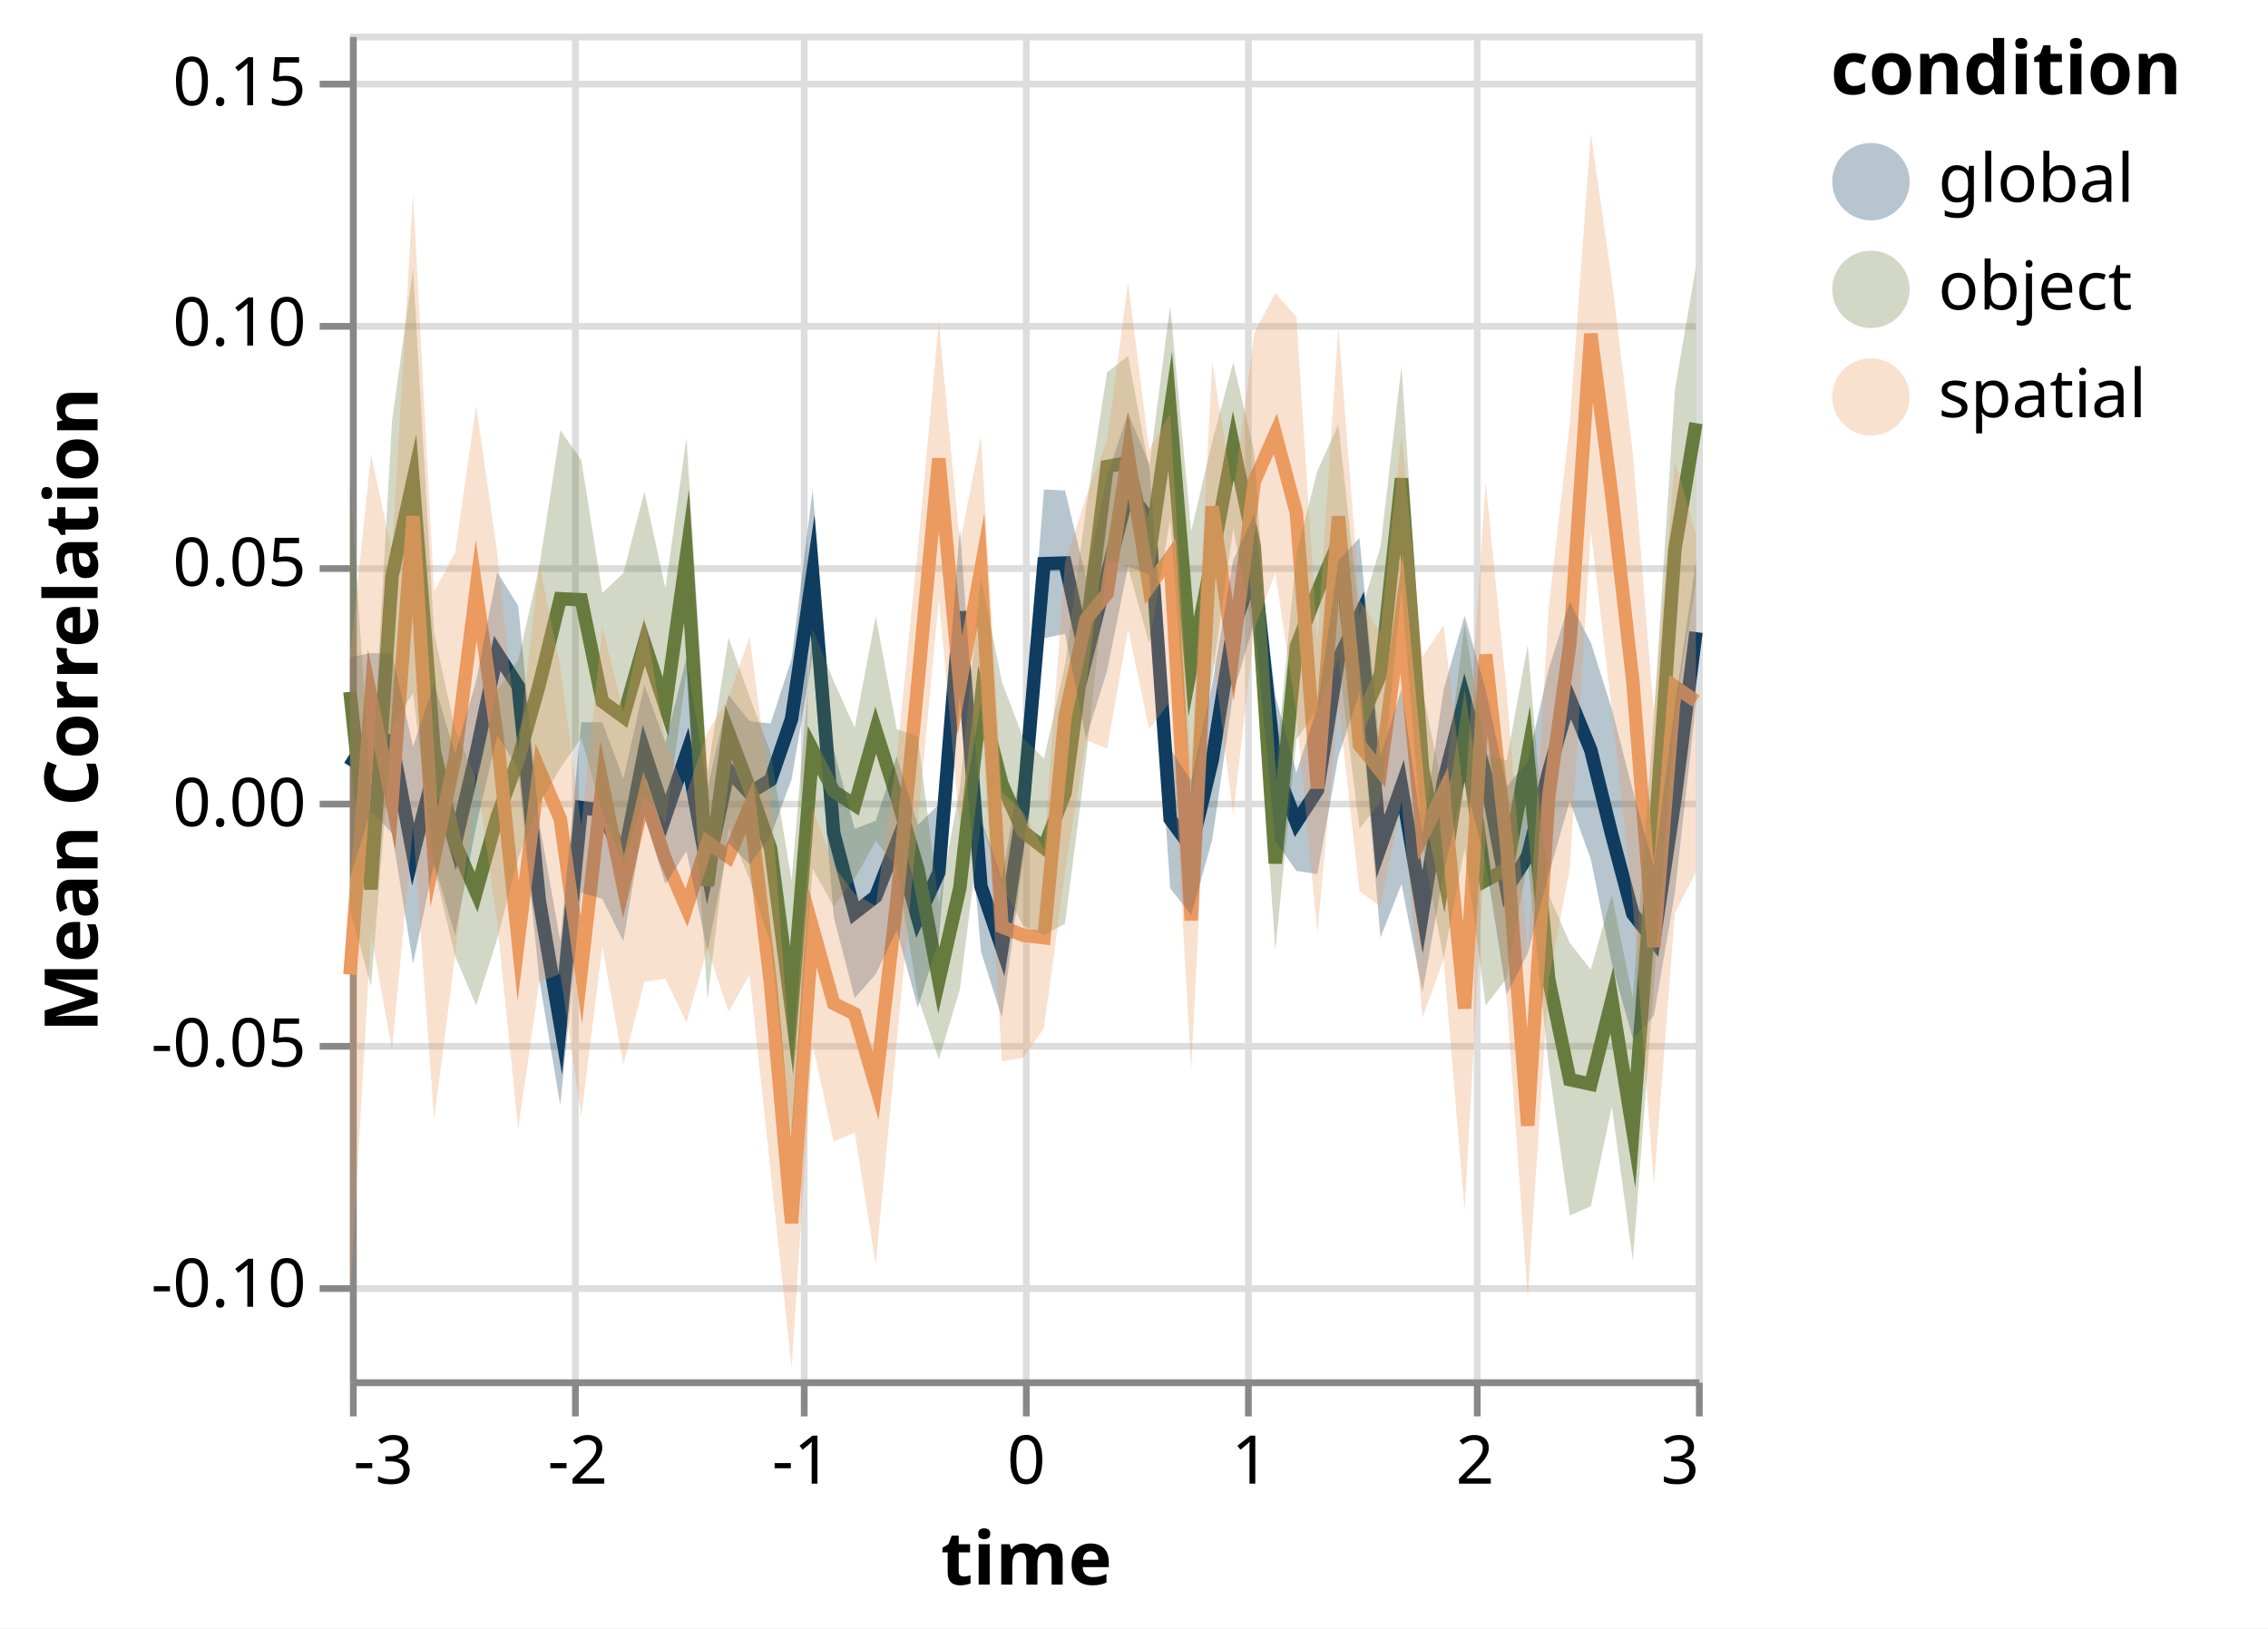
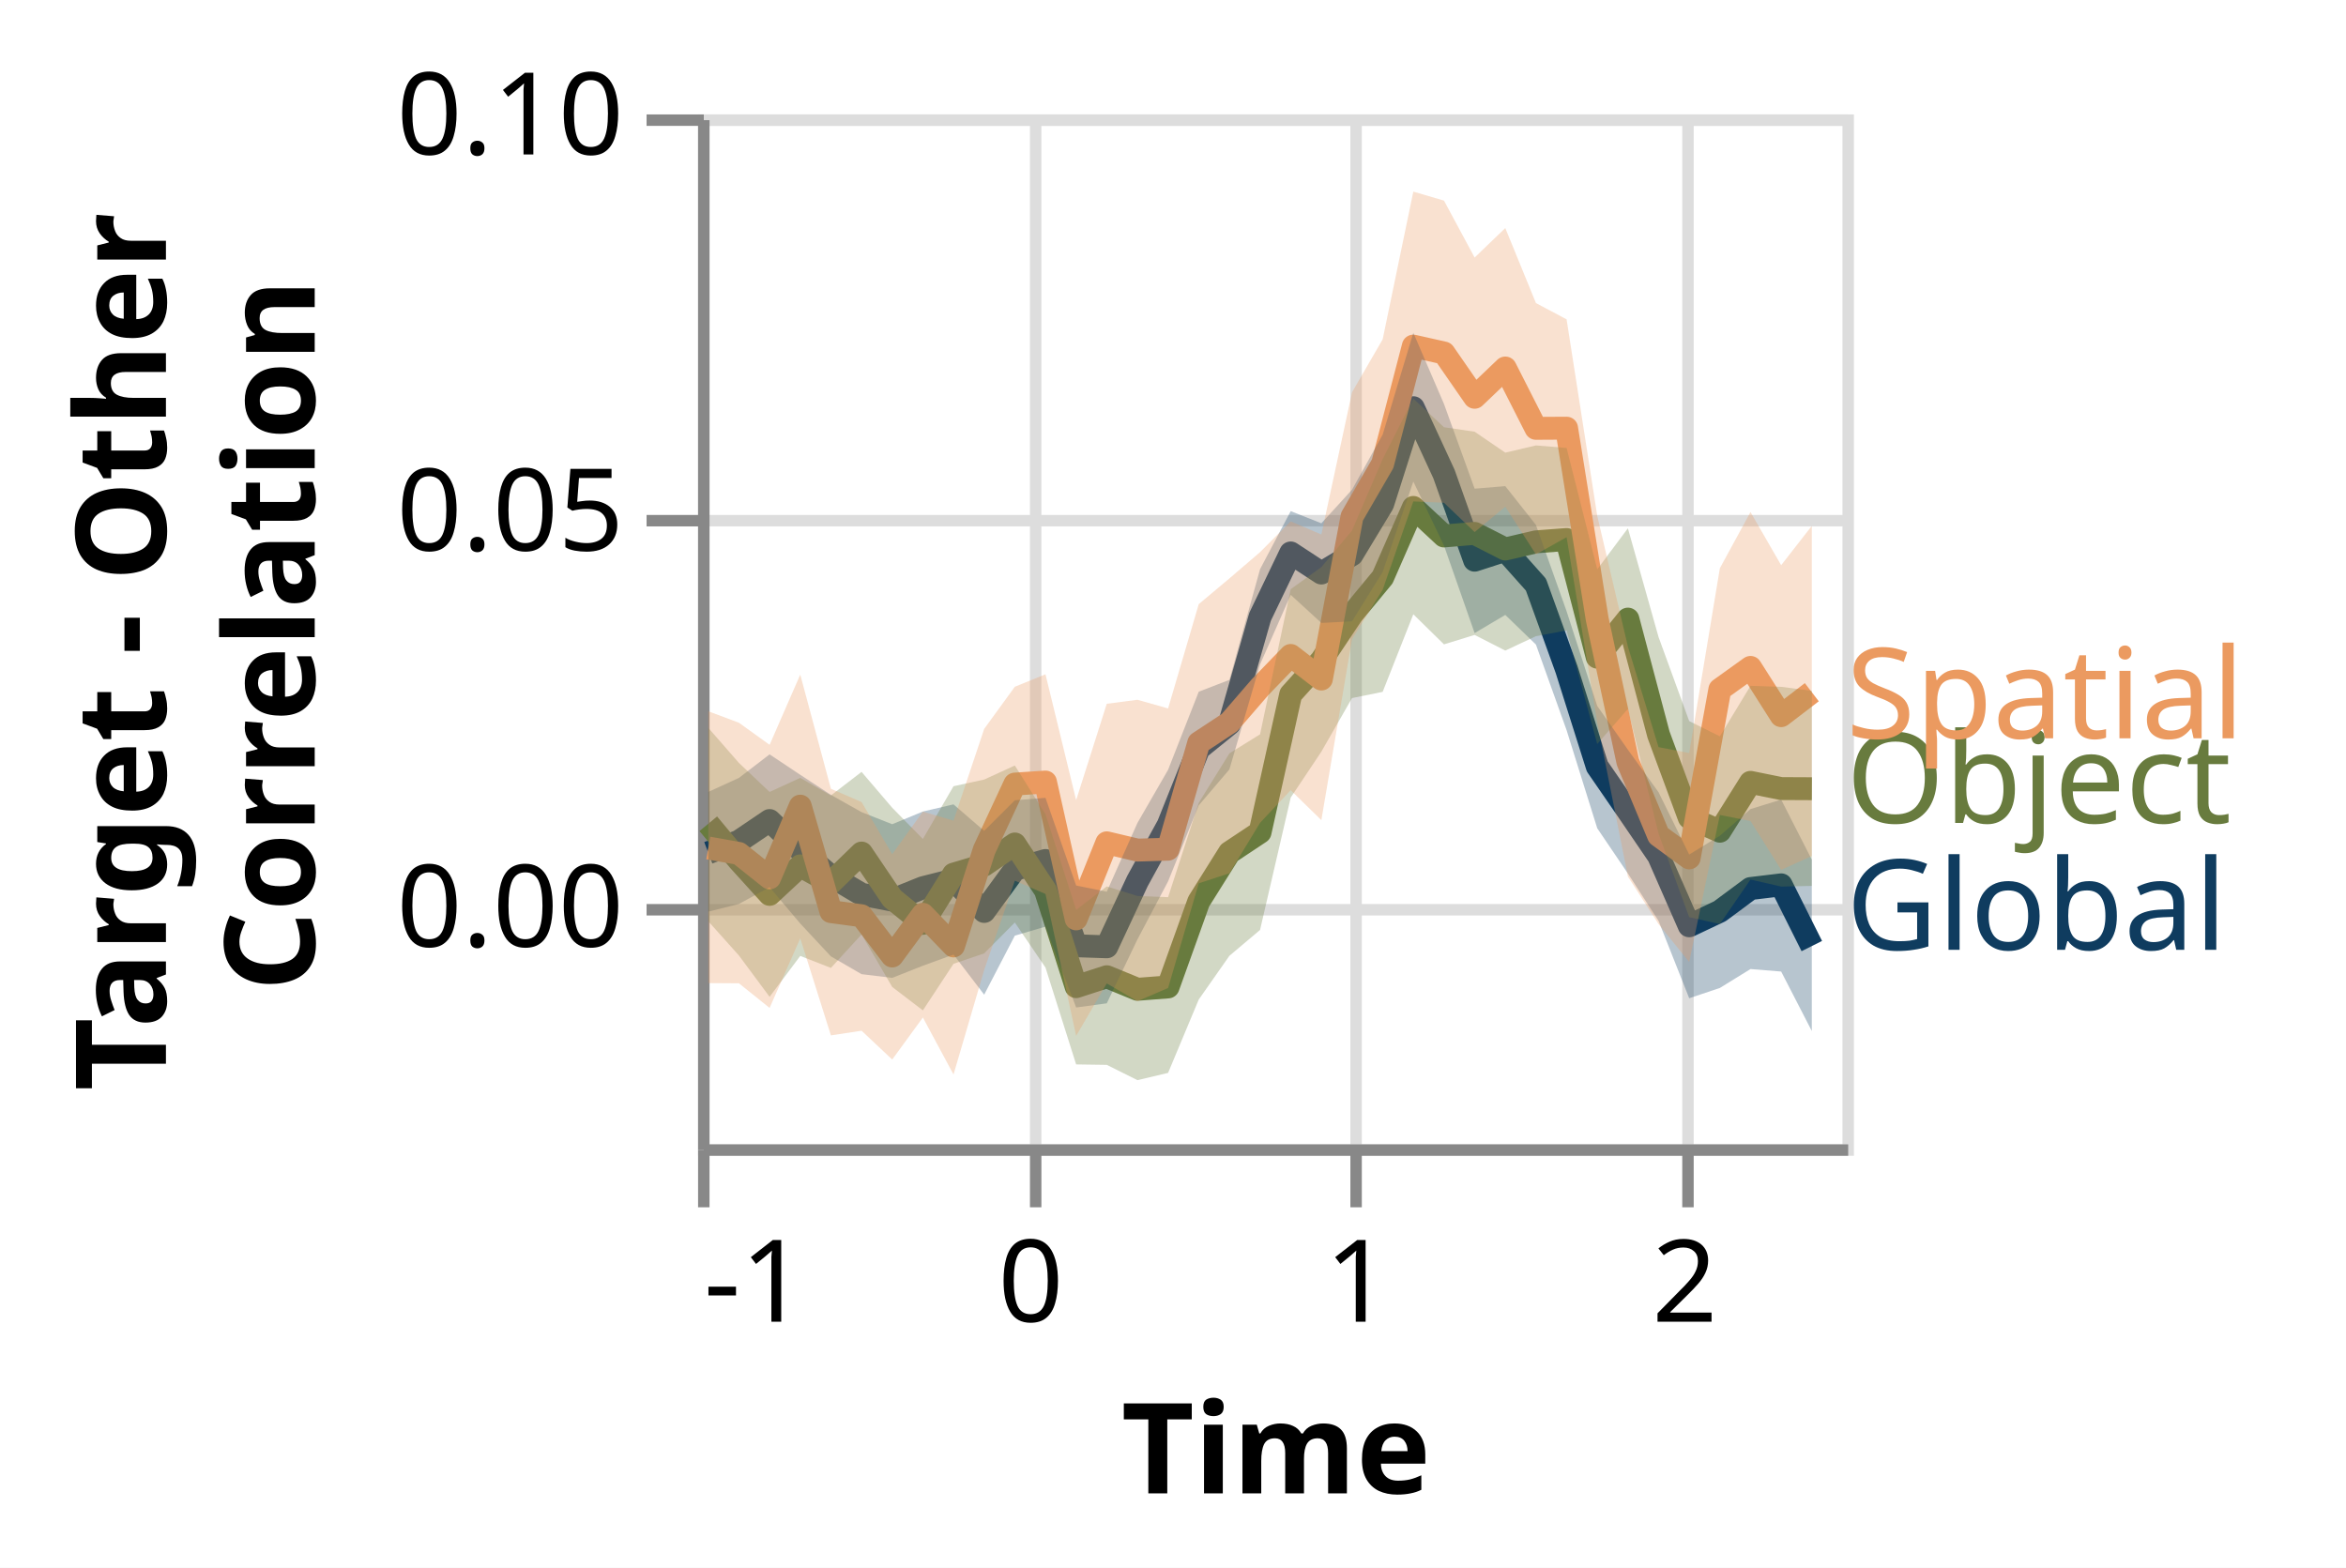
- <svg xmlns="http://www.w3.org/2000/svg" class="marks" width="337" height="242" viewBox="0 0 337 242" version="1.1">
-   <rect width="337" height="242" fill="white" />
-   <g fill="none" stroke-miterlimit="10" transform="translate(52,5)">
+ <svg xmlns="http://www.w3.org/2000/svg" class="marks" width="205" height="137" viewBox="0 0 205 137" version="1.1">
+   <rect width="205" height="137" fill="white" />
+   <g fill="none" stroke-miterlimit="10" transform="translate(61,10)">
    <g class="mark-group role-frame root" role="graphics-object" aria-roledescription="group mark container">
      <g transform="translate(0,0)">
-         <path class="background" aria-hidden="true" d="M0.5,0.5h200v200h-200Z" stroke="#ddd" />
+         <path class="background" aria-hidden="true" d="M0.5,0.5h100v90h-100Z" stroke="#ddd" />
        <g>
          <g class="mark-group role-axis" aria-hidden="true">
-             <g transform="translate(0.5,200.5)">
+             <g transform="translate(0.5,90.5)">
              <path class="background" aria-hidden="true" d="M0,0h0v0h0Z" pointer-events="none" />
              <g>
                <g class="mark-rule role-axis-grid" pointer-events="none">
-                   <line transform="translate(0,-200)" x2="0" y2="200" stroke="#ddd" stroke-width="1" opacity="1" />
-                   <line transform="translate(33,-200)" x2="0" y2="200" stroke="#ddd" stroke-width="1" opacity="1" />
-                   <line transform="translate(67,-200)" x2="0" y2="200" stroke="#ddd" stroke-width="1" opacity="1" />
-                   <line transform="translate(100,-200)" x2="0" y2="200" stroke="#ddd" stroke-width="1" opacity="1" />
-                   <line transform="translate(133,-200)" x2="0" y2="200" stroke="#ddd" stroke-width="1" opacity="1" />
-                   <line transform="translate(167,-200)" x2="0" y2="200" stroke="#ddd" stroke-width="1" opacity="1" />
-                   <line transform="translate(200,-200)" x2="0" y2="200" stroke="#ddd" stroke-width="1" opacity="1" />
+                   <line transform="translate(0,-90)" x2="0" y2="90" stroke="#ddd" stroke-width="1" opacity="1" />
+                   <line transform="translate(29,-90)" x2="0" y2="90" stroke="#ddd" stroke-width="1" opacity="1" />
+                   <line transform="translate(57,-90)" x2="0" y2="90" stroke="#ddd" stroke-width="1" opacity="1" />
+                   <line transform="translate(86,-90)" x2="0" y2="90" stroke="#ddd" stroke-width="1" opacity="1" />
                </g>
              </g>
              <path class="foreground" aria-hidden="true" d="" pointer-events="none" display="none" />
            </g>
          </g>
          <g class="mark-group role-axis" aria-hidden="true">
            <g transform="translate(0.5,0.5)">
              <path class="background" aria-hidden="true" d="M0,0h0v0h0Z" pointer-events="none" />
              <g>
                <g class="mark-rule role-axis-grid" pointer-events="none">
-                   <line transform="translate(0,186)" x2="200" y2="0" stroke="#ddd" stroke-width="1" opacity="1" />
-                   <line transform="translate(0,150)" x2="200" y2="0" stroke="#ddd" stroke-width="1" opacity="1" />
-                   <line transform="translate(0,114)" x2="200" y2="0" stroke="#ddd" stroke-width="1" opacity="1" />
-                   <line transform="translate(0,79)" x2="200" y2="0" stroke="#ddd" stroke-width="1" opacity="1" />
-                   <line transform="translate(0,43)" x2="200" y2="0" stroke="#ddd" stroke-width="1" opacity="1" />
-                   <line transform="translate(0,7)" x2="200" y2="0" stroke="#ddd" stroke-width="1" opacity="1" />
+                   <line transform="translate(0,69)" x2="100" y2="0" stroke="#ddd" stroke-width="1" opacity="1" />
+                   <line transform="translate(0,35)" x2="100" y2="0" stroke="#ddd" stroke-width="1" opacity="1" />
+                   <line transform="translate(0,0)" x2="100" y2="0" stroke="#ddd" stroke-width="1" opacity="1" />
                </g>
              </g>
              <path class="foreground" aria-hidden="true" d="" pointer-events="none" display="none" />
            </g>
          </g>
-           <g class="mark-group role-axis" role="graphics-symbol" aria-roledescription="axis" aria-label="X-axis titled 'time' for a linear scale with values from -3 to 3">
-             <g transform="translate(0.5,200.5)">
+           <g class="mark-group role-axis" role="graphics-symbol" aria-roledescription="axis" aria-label="X-axis titled 'Time' for a linear scale with values from -1.0 to 2.5">
+             <g transform="translate(0.5,90.5)">
              <path class="background" aria-hidden="true" d="M0,0h0v0h0Z" pointer-events="none" />
              <g>
                <g class="mark-rule role-axis-tick" pointer-events="none">
                  <line transform="translate(0,0)" x2="0" y2="5" stroke="#888" stroke-width="1" opacity="1" />
-                   <line transform="translate(33,0)" x2="0" y2="5" stroke="#888" stroke-width="1" opacity="1" />
-                   <line transform="translate(67,0)" x2="0" y2="5" stroke="#888" stroke-width="1" opacity="1" />
-                   <line transform="translate(100,0)" x2="0" y2="5" stroke="#888" stroke-width="1" opacity="1" />
-                   <line transform="translate(133,0)" x2="0" y2="5" stroke="#888" stroke-width="1" opacity="1" />
-                   <line transform="translate(167,0)" x2="0" y2="5" stroke="#888" stroke-width="1" opacity="1" />
-                   <line transform="translate(200,0)" x2="0" y2="5" stroke="#888" stroke-width="1" opacity="1" />
+                   <line transform="translate(29,0)" x2="0" y2="5" stroke="#888" stroke-width="1" opacity="1" />
+                   <line transform="translate(57,0)" x2="0" y2="5" stroke="#888" stroke-width="1" opacity="1" />
+                   <line transform="translate(86,0)" x2="0" y2="5" stroke="#888" stroke-width="1" opacity="1" />
                </g>
                <g class="mark-text role-axis-label" pointer-events="none">
-                   <text text-anchor="start" transform="translate(0,15)" font-family="sans-serif" font-size="10px" fill="#000" opacity="1">-3</text>
-                   <text text-anchor="middle" transform="translate(33.33333,15)" font-family="sans-serif" font-size="10px" fill="#000" opacity="1">-2</text>
-                   <text text-anchor="middle" transform="translate(66.66667,15)" font-family="sans-serif" font-size="10px" fill="#000" opacity="1">-1</text>
-                   <text text-anchor="middle" transform="translate(100,15)" font-family="sans-serif" font-size="10px" fill="#000" opacity="1">0</text>
-                   <text text-anchor="middle" transform="translate(133.3333,15)" font-family="sans-serif" font-size="10px" fill="#000" opacity="1">1</text>
-                   <text text-anchor="middle" transform="translate(166.6667,15)" font-family="sans-serif" font-size="10px" fill="#000" opacity="1">2</text>
-                   <text text-anchor="end" transform="translate(200,15)" font-family="sans-serif" font-size="10px" fill="#000" opacity="1">3</text>
+                   <text text-anchor="start" transform="translate(0,15)" font-family="sans-serif" font-size="10px" fill="#000" opacity="1">-1</text>
+                   <text text-anchor="middle" transform="translate(28.57143,15)" font-family="sans-serif" font-size="10px" fill="#000" opacity="1">0</text>
+                   <text text-anchor="middle" transform="translate(57.14286,15)" font-family="sans-serif" font-size="10px" fill="#000" opacity="1">1</text>
+                   <text text-anchor="middle" transform="translate(85.71429,15)" font-family="sans-serif" font-size="10px" fill="#000" opacity="1">2</text>
                </g>
                <g class="mark-rule role-axis-domain" pointer-events="none">
-                   <line transform="translate(0,0)" x2="200" y2="0" stroke="#888" stroke-width="1" opacity="1" />
+                   <line transform="translate(0,0)" x2="100" y2="0" stroke="#888" stroke-width="1" opacity="1" />
                </g>
                <g class="mark-text role-axis-title" pointer-events="none">
-                   <text text-anchor="middle" transform="translate(100,30)" font-family="sans-serif" font-size="11px" font-weight="bold" fill="#000" opacity="1">time</text>
+                   <text text-anchor="middle" transform="translate(50,30)" font-family="sans-serif" font-size="11px" font-weight="bold" fill="#000" opacity="1">Time</text>
                </g>
              </g>
              <path class="foreground" aria-hidden="true" d="" pointer-events="none" display="none" />
            </g>
          </g>
-           <g class="mark-group role-axis" role="graphics-symbol" aria-roledescription="axis" aria-label="Y-axis titled 'Mean Correlation' for a linear scale with values from -0.12 to 0.16">
+           <g class="mark-group role-axis" role="graphics-symbol" aria-roledescription="axis" aria-label="Y-axis titled 'Target - Other Correlation' for a linear scale with values from -0.03 to 0.10">
            <g transform="translate(0.5,0.5)">
              <path class="background" aria-hidden="true" d="M0,0h0v0h0Z" pointer-events="none" />
              <g>
                <g class="mark-rule role-axis-tick" pointer-events="none">
-                   <line transform="translate(0,186)" x2="-5" y2="0" stroke="#888" stroke-width="1" opacity="1" />
-                   <line transform="translate(0,150)" x2="-5" y2="0" stroke="#888" stroke-width="1" opacity="1" />
-                   <line transform="translate(0,114)" x2="-5" y2="0" stroke="#888" stroke-width="1" opacity="1" />
-                   <line transform="translate(0,79)" x2="-5" y2="0" stroke="#888" stroke-width="1" opacity="1" />
-                   <line transform="translate(0,43)" x2="-5" y2="0" stroke="#888" stroke-width="1" opacity="1" />
-                   <line transform="translate(0,7)" x2="-5" y2="0" stroke="#888" stroke-width="1" opacity="1" />
+                   <line transform="translate(0,69)" x2="-5" y2="0" stroke="#888" stroke-width="1" opacity="1" />
+                   <line transform="translate(0,35)" x2="-5" y2="0" stroke="#888" stroke-width="1" opacity="1" />
+                   <line transform="translate(0,0)" x2="-5" y2="0" stroke="#888" stroke-width="1" opacity="1" />
                </g>
                <g class="mark-text role-axis-label" pointer-events="none">
-                   <text text-anchor="end" transform="translate(-7,188.7143)" font-family="sans-serif" font-size="10px" fill="#000" opacity="1">-0.10</text>
-                   <text text-anchor="end" transform="translate(-7,153)" font-family="sans-serif" font-size="10px" fill="#000" opacity="1">-0.05</text>
-                   <text text-anchor="end" transform="translate(-7,117.2857)" font-family="sans-serif" font-size="10px" fill="#000" opacity="1">0.00</text>
-                   <text text-anchor="end" transform="translate(-7,81.57143)" font-family="sans-serif" font-size="10px" fill="#000" opacity="1">0.05</text>
-                   <text text-anchor="end" transform="translate(-7,45.85714)" font-family="sans-serif" font-size="10px" fill="#000" opacity="1">0.10</text>
-                   <text text-anchor="end" transform="translate(-7,10.14286)" font-family="sans-serif" font-size="10px" fill="#000" opacity="1">0.15</text>
+                   <text text-anchor="end" transform="translate(-7,72.23077)" font-family="sans-serif" font-size="10px" fill="#000" opacity="1">0.00</text>
+                   <text text-anchor="end" transform="translate(-7,37.61538)" font-family="sans-serif" font-size="10px" fill="#000" opacity="1">0.05</text>
+                   <text text-anchor="end" transform="translate(-7,3)" font-family="sans-serif" font-size="10px" fill="#000" opacity="1">0.10</text>
                </g>
                <g class="mark-rule role-axis-domain" pointer-events="none">
-                   <line transform="translate(0,200)" x2="0" y2="-200" stroke="#888" stroke-width="1" opacity="1" />
+                   <line transform="translate(0,90)" x2="0" y2="-90" stroke="#888" stroke-width="1" opacity="1" />
                </g>
                <g class="mark-text role-axis-title" pointer-events="none">
-                   <text text-anchor="middle" transform="translate(-36,100) rotate(-90) translate(0,-2)" font-family="sans-serif" font-size="11px" font-weight="bold" fill="#000" opacity="1">Mean Correlation</text>
+                   <text text-anchor="middle" transform="translate(-45,45) rotate(-90) translate(0,-2)" font-family="sans-serif" font-size="11px" font-weight="bold" fill="#000" opacity="1">
+                     <tspan>Target - Other</tspan>
+                     <tspan x="0" dy="13">Correlation</tspan>
+                   </text>
                </g>
              </g>
              <path class="foreground" aria-hidden="true" d="" pointer-events="none" display="none" />
            </g>
          </g>
-           <g class="mark-group role-scope layer_0_pathgroup" role="graphics-object" aria-roledescription="group mark container">
+           <g class="mark-group role-scope layer_0_layer_0_pathgroup" role="graphics-object" aria-roledescription="group mark container">
            <g transform="translate(0,0)">
-               <path class="background" aria-hidden="true" d="M0,0h200v200h-200Z" />
+               <path class="background" aria-hidden="true" d="M0,0h100v90h-100Z" />
              <g>
-                 <g class="mark-line role-mark layer_0_marks" role="graphics-object" aria-roledescription="line mark container">
-                   <path aria-label="time: -3; condition: global; Mean Correlation: 0.0075435051342" role="graphics-symbol" aria-roledescription="line mark" d="M0,108.897L3.125,103.813L6.25,105.425L9.375,121.985L12.5,109.631L15.625,120.379L18.75,107.03L21.875,92.094L25,96.996L28.125,128.765L31.25,147.167L34.375,115.022L37.5,115.446L40.625,122.865L43.75,106.716L46.875,116.255L50,107.1L53.125,124.27L56.25,109.445L59.375,112.844L62.5,110.916L65.625,101.823L68.75,80.397L71.875,118.788L75,130.661L78.125,128.241L81.25,120.213L84.375,131.492L87.5,124.684L90.625,85.876L93.75,126.683L96.875,135.876L100,115.094L103.125,78.772L106.25,78.676L109.375,92.872L112.5,80.402L115.625,68.025L118.75,72.223L121.875,116.719L125,120.966L128.125,107.94L131.25,88.324L134.375,79.55L137.5,109.164L140.625,117.223L143.75,112.447L146.875,92.938L150,86.556L153.125,120.82L156.25,111.922L159.375,130.548L162.5,111.133L165.625,98.956L168.75,110.278L171.875,127.161L175,122.206L178.125,109.649L181.25,98.848L184.375,106.462L187.5,119.091L190.625,130.826L193.75,134.777L196.875,113.78L200,88.942" stroke="#0F3C5F" stroke-width="2" />
+                 <g class="mark-line role-mark layer_0_layer_0_marks" role="graphics-object" aria-roledescription="line mark container">
+                   <path aria-label="Time: -0.96875; condition: Global; Target - Other, Correlation: 0.00680218001723" role="graphics-symbol" aria-roledescription="line mark" d="M0.893,64.522L3.571,63.514L6.25,61.703L8.929,64.28L11.607,66.561L14.286,68.145L16.964,68.656L19.643,67.576L22.321,66.899L25,69.648L27.679,65.975L30.357,65.195L33.036,72.646L35.714,72.737L38.393,66.995L41.071,62.118L43.75,55.427L46.429,53.259L49.107,43.902L51.786,38.32L54.464,40.075L57.143,38.472L59.821,34.044L62.5,25.627L65.179,31.426L67.857,38.953L70.536,38.087L73.214,41.089L75.893,48.504L78.571,56.977L81.25,60.867L83.929,64.795L86.607,70.902L89.286,69.632L91.964,67.646L94.643,67.323L97.321,72.674" stroke="#0F3C5F" stroke-width="2" stroke-linejoin="round" />
                </g>
              </g>
              <path class="foreground" aria-hidden="true" d="" display="none" />
            </g>
            <g transform="translate(0,0)">
-               <path class="background" aria-hidden="true" d="M0,0h200v200h-200Z" />
+               <path class="background" aria-hidden="true" d="M0,0h100v90h-100Z" />
              <g>
-                 <g class="mark-line role-mark layer_0_marks" role="graphics-object" aria-roledescription="line mark container">
-                   <path aria-label="time: -3; condition: object; Mean Correlation: 0.0230688129159" role="graphics-symbol" aria-roledescription="line mark" d="M0,97.808L3.125,127.154L6.25,80.616L9.375,66.379L12.5,106.479L15.625,120.344L18.75,127.582L21.875,116.354L25,107.893L28.125,96.755L31.25,83.987L34.375,84.135L37.5,99.259L40.625,101.531L43.75,90.538L46.875,100.063L50,77.635L53.125,126.633L56.25,103.848L59.375,112.105L62.5,121.098L65.625,145.184L68.75,106.475L71.875,112.598L75,114.631L78.125,103.524L81.25,113.432L84.375,124.096L87.5,140.726L90.625,126.937L93.75,99.331L96.875,111.514L100,118.587L103.125,121.001L106.25,112.832L109.375,89.304L112.5,64.324L115.625,63.737L118.75,77.627L121.875,56.096L125,94.075L128.125,77.844L131.25,61.237L134.375,76.196L137.5,123.306L140.625,91.062L143.75,82.973L146.875,75.575L150,102.546L153.125,95.246L156.25,66.111L159.375,109.235L162.5,124.914L165.625,104.301L168.75,125.852L171.875,124.171L175,107.198L178.125,140.58L181.25,155.458L184.375,156.132L187.5,143.631L190.625,163.006L193.75,121.533L196.875,76.61L200,57.883" stroke="#687B3E" stroke-width="2" />
+                 <g class="mark-line role-mark layer_0_layer_0_marks" role="graphics-object" aria-roledescription="line mark container">
+                   <path aria-label="Time: -0.96875; condition: Object; Target - Other, Correlation: 0.0104647991174" role="graphics-symbol" aria-roledescription="line mark" d="M0.893,61.986L3.571,65.204L6.25,68.157L8.929,65.666L11.607,67.144L14.286,64.545L16.964,68.506L19.643,70.688L22.321,66.392L25,65.594L27.679,63.753L30.357,67.809L33.036,76.22L35.714,75.353L38.393,76.451L41.071,76.245L43.75,68.781L46.429,64.506L49.107,62.728L51.786,50.676L54.464,47.709L57.143,43.695L59.821,40.459L62.5,34.342L65.179,36.837L67.857,36.612L70.536,37.977L73.214,37.35L75.893,37.146L78.571,47.428L81.25,44.101L83.929,54.205L86.607,61.448L89.286,62.637L91.964,58.367L94.643,58.91L97.321,58.923" stroke="#687B3E" stroke-width="2" stroke-linejoin="round" />
                </g>
              </g>
              <path class="foreground" aria-hidden="true" d="" display="none" />
            </g>
            <g transform="translate(0,0)">
-               <path class="background" aria-hidden="true" d="M0,0h200v200h-200Z" />
+               <path class="background" aria-hidden="true" d="M0,0h100v90h-100Z" />
              <g>
-                 <g class="mark-line role-mark layer_0_marks" role="graphics-object" aria-roledescription="line mark container">
-                   <path aria-label="time: -3; condition: spatial; Mean Correlation: -0.0357748343363" role="graphics-symbol" aria-roledescription="line mark" d="M0,139.839L3.125,98.701L6.25,114.089L9.375,71.719L12.5,122.433L15.625,107.56L18.75,82.708L21.875,104.541L25,134.857L28.125,109.352L31.25,116.718L34.375,139.169L37.5,111.51L40.625,126.804L43.75,113.339L46.875,122.713L50,129.916L53.125,120.162L56.25,122.348L59.375,114.931L62.5,141.269L65.625,176.786L68.75,132.93L71.875,144.143L75,145.687L78.125,156.4L81.25,129.034L84.375,96.643L87.5,63.151L90.625,96.847L93.75,79.662L96.875,132.752L100,133.992L103.125,134.363L106.25,101.53L109.375,87.044L112.5,83.2L115.625,62.568L118.75,82.22L121.875,77.845L125,131.789L128.125,70.279L131.25,91.767L134.375,66.554L137.5,59.464L140.625,71.209L143.75,112.176L146.875,71.758L150,105.71L153.125,109.589L156.25,86.239L159.375,119.234L162.5,112.7L165.625,144.871L168.75,92.284L171.875,120.645L175,162.292L178.125,113.306L181.25,90.784L184.375,44.617L187.5,68.686L190.625,96.29L193.75,135.732L196.875,97.063L200,99.199" stroke="#EB9A60" stroke-width="2" />
+                 <g class="mark-line role-mark layer_0_layer_0_marks" role="graphics-object" aria-roledescription="line mark container">
+                   <path aria-label="Time: -0.96875; condition: Spatial; Target - Other, Correlation: 0.00740856519332" role="graphics-symbol" aria-roledescription="line mark" d="M0.893,64.102L3.571,64.579L6.25,66.712L8.929,60.445L11.607,69.663L14.286,70.025L16.964,73.541L19.643,69.897L22.321,72.662L25,64.277L27.679,58.518L30.357,58.34L33.036,70.298L35.714,63.65L38.393,64.287L41.071,64.208L43.75,54.915L46.429,53.15L49.107,50.051L51.786,47.278L54.464,49.338L57.143,35.14L59.821,30.518L62.5,20.244L65.179,20.847L67.857,24.716L70.536,22.158L73.214,27.431L75.893,27.416L78.571,44.117L81.25,56.587L83.929,63.013L86.607,64.97L89.286,50.245L91.964,48.323L94.643,52.54L97.321,50.49" stroke="#EB9A60" stroke-width="2" stroke-linejoin="round" />
                </g>
              </g>
              <path class="foreground" aria-hidden="true" d="" display="none" />
            </g>
          </g>
-           <g class="mark-group role-scope layer_1_layer_0_pathgroup" role="graphics-object" aria-roledescription="group mark container">
+           <g class="mark-group role-scope layer_0_layer_1_layer_0_pathgroup" role="graphics-object" aria-roledescription="group mark container">
            <g transform="translate(0,0)">
-               <path class="background" aria-hidden="true" d="M0,0h200v200h-200Z" />
+               <path class="background" aria-hidden="true" d="M0,0h100v90h-100Z" />
              <g>
-                 <g class="mark-area role-mark layer_1_layer_0_marks" role="graphics-object" aria-roledescription="area mark container">
-                   <path aria-label=": -0.0156854305103; upper_lower: 0.0302229235294; time: -3; condition: global; upper: 0.0302229235294; lower: -0.0156854305103" role="graphics-symbol" aria-roledescription="errorband" d="M0,125.49L3.125,115.436L6.25,118.864L9.375,138.234L12.5,123.31L15.625,134.056L18.75,117.767L21.875,104.271L25,109.278L28.125,140.544L31.25,159.243L34.375,127.67L37.5,128.6L40.625,134.902L43.75,116.217L46.875,126.421L50,121.506L53.125,136.404L56.25,120.319L59.375,123.456L62.5,119.287L65.625,110.795L68.75,92.492L71.875,131.242L75,143.329L78.125,139.794L81.25,133.264L84.375,144.756L87.5,134.654L90.625,98.476L93.75,136.384L96.875,146.249L100,123.016L103.125,89.852L106.25,89.187L109.375,104.782L112.5,94.677L115.625,79.186L118.75,80.376L121.875,127.03L125,130.975L128.125,119.808L131.25,98.043L134.375,87.48L137.5,119.989L140.625,124.435L143.75,124.903L146.875,107.387L150,97.966L153.125,134.323L156.25,126.372L159.375,142.428L162.5,124.763L165.625,111.185L168.75,123.128L171.875,142.81L175,136.745L178.125,124.953L181.25,114.053L184.375,122.694L187.5,138.229L190.625,149.364L193.75,145.952L196.875,127.686L200,99.578L200,78.331L196.875,99.857L193.75,123.833L190.625,112.488L187.5,100.396L184.375,90.483L181.25,84.444L178.125,94.43L175,108.179L171.875,111.848L168.75,97.448L165.625,86.522L162.5,97.5L159.375,119.031L156.25,97.316L153.125,107.441L150,74.958L146.875,78.313L143.75,100.085L140.625,109.796L137.5,98.39L134.375,71.427L131.25,78.217L128.125,96.584L125,111.062L121.875,106.214L118.75,63.905L115.625,56.352L112.5,65.706L109.375,80.872L106.25,67.892L103.125,67.751L100,107.21L96.875,125.649L93.75,116.704L90.625,73.513L87.5,114.554L84.375,117.598L81.25,107.395L78.125,116.982L75,118.184L71.875,106.368L68.75,67.808L65.625,92.924L62.5,102.525L59.375,102.167L56.25,98.295L53.125,112.141L50,92.797L46.875,105.404L43.75,96.804L40.625,110.766L37.5,102.33L34.375,102.333L31.25,134.85L28.125,117.189L25,85.017L21.875,80.034L18.75,96.219L15.625,107.005L12.5,96.573L9.375,105.943L6.25,92.131L3.125,92.04L0,92.698Z" fill="#0F3C5F" opacity="0.3" />
+                 <g class="mark-area role-mark layer_0_layer_1_layer_0_marks" role="graphics-object" aria-roledescription="area mark container">
+                   <path aria-label=": -0.000630184428572; upper_lower: 0.0144860051602; Time: -0.96875; condition: Global; upper: 0.0144860051602; lower: -0.000630184428572" role="graphics-symbol" aria-roledescription="errorband" d="M0.893,69.667L3.571,68.994L6.25,67.529L8.929,70.706L11.607,73.577L14.286,75.129L16.964,75.453L19.643,74.392L22.321,73.415L25,76.921L27.679,71.762L30.357,70.976L33.036,78.042L35.714,77.677L38.393,72.092L41.071,67.018L43.75,60.377L46.429,57.235L49.107,48.063L51.786,41.982L54.464,44.435L57.143,44.298L59.821,39.987L62.5,32.078L65.179,37.677L67.857,45.324L70.536,43.735L73.214,46.326L75.893,53.809L78.571,62.378L81.25,66.333L83.929,70.472L86.607,77.233L89.286,76.334L91.964,74.681L94.643,74.9L97.321,80.097L97.321,65.123L94.643,59.873L91.964,60.702L89.286,63.032L86.607,64.675L83.929,59.229L81.25,55.515L78.571,51.689L75.893,43.413L73.214,35.871L70.536,32.481L67.857,32.703L65.179,25.299L62.5,19.079L59.821,27.983L57.143,32.792L54.464,35.729L51.786,34.665L49.107,39.738L46.429,49.411L43.75,50.445L41.071,57.269L38.393,61.913L35.714,67.922L33.036,67.383L30.357,59.72L27.679,59.934L25,62.607L22.321,60.291L19.643,60.917L16.964,62.025L14.286,60.969L11.607,59.46L8.929,57.705L6.25,55.92L3.571,57.976L0.893,59.202Z" fill="#0F3C5F" opacity="0.3" />
                </g>
              </g>
              <path class="foreground" aria-hidden="true" d="" display="none" />
            </g>
            <g transform="translate(0,0)">
-               <path class="background" aria-hidden="true" d="M0,0h200v200h-200Z" />
+               <path class="background" aria-hidden="true" d="M0,0h100v90h-100Z" />
              <g>
-                 <g class="mark-area role-mark layer_1_layer_0_marks" role="graphics-object" aria-roledescription="area mark container">
-                   <path aria-label=": -0.0221136141525; upper_lower: 0.0674816215621; time: -3; condition: object; upper: 0.0674816215621; lower: -0.0221136141525" role="graphics-symbol" aria-roledescription="errorband" d="M0,130.081L3.125,141.569L6.25,103.115L9.375,97.987L12.5,124.003L15.625,137.092L18.75,144.434L21.875,134.568L25,122.507L28.125,114.513L31.25,109.148L34.375,104.703L37.5,115.725L40.625,123.466L43.75,113.267L46.875,117.285L50,95.158L53.125,143.496L56.25,118.022L59.375,125.736L62.5,135.234L65.625,164.134L68.75,124.106L71.875,129.76L75,125.593L78.125,119.976L81.25,123.842L84.375,143.165L87.5,152.445L90.625,142.046L93.75,117.203L96.875,126.63L100,132.55L103.125,133.986L106.25,132.266L109.375,107.89L112.5,78.264L115.625,79.342L118.75,90.61L121.875,72.131L125,114.013L128.125,95.663L131.25,73.534L134.375,90.386L137.5,136.232L140.625,104.904L143.75,100.4L146.875,92.99L150,118.155L153.125,114.2L156.25,82.57L159.375,120.565L162.5,137.488L165.625,121.078L168.75,144.421L171.875,140.419L175,123.015L178.125,153.515L181.25,175.629L184.375,174.293L187.5,159.458L190.625,182.343L193.75,141.296L196.875,101.168L200,81.784L200,34.612L196.875,52.904L193.75,101.278L190.625,143.354L187.5,128.018L184.375,139.082L181.25,135.14L178.125,128.002L175,90.824L171.875,108.021L168.75,107.063L165.625,87.757L162.5,112.832L159.375,97.716L156.25,49.404L153.125,76.276L150,86.696L146.875,58.103L143.75,64.941L140.625,77.267L137.5,110.008L134.375,62.173L131.25,48.859L128.125,60.571L125,73.956L121.875,40.407L118.75,64.637L115.625,47.905L112.5,50.315L109.375,70.561L106.25,93.773L103.125,107.728L100,104.601L96.875,96.326L93.75,80.901L90.625,112.074L87.5,129.225L84.375,104.45L81.25,103.364L78.125,86.579L75,103.165L71.875,96.223L68.75,88.397L65.625,125.872L62.5,106.842L59.375,98.524L56.25,89.786L53.125,109.779L50,60.085L46.875,82.45L43.75,68.048L40.625,80.168L37.5,83.131L34.375,63.38L31.25,58.951L28.125,79.297L25,93.106L21.875,97.573L18.75,110.762L15.625,103.428L12.5,89.097L9.375,34.979L6.25,57.59L3.125,112.79L0,66.085Z" fill="#687B3E" opacity="0.3" />
+                 <g class="mark-area role-mark layer_0_layer_1_layer_0_marks" role="graphics-object" aria-roledescription="area mark container">
+                   <path aria-label=": -0.00184478389788; upper_lower: 0.0225720436624; Time: -0.96875; condition: Object; upper: 0.0225720436624; lower: -0.00184478389788" role="graphics-symbol" aria-roledescription="errorband" d="M0.893,70.508L3.571,73.499L6.25,77.11L8.929,73.535L11.607,74.582L14.286,71.66L16.964,76.246L19.643,78.295L22.321,74.223L25,73.314L27.679,70.615L30.357,74.551L33.036,83.016L35.714,83.055L38.393,84.39L41.071,83.755L43.75,77.346L46.429,73.524L49.107,71.264L51.786,59.697L54.464,55.686L57.143,51.003L59.821,50.458L62.5,43.679L65.179,46.308L67.857,45.484L70.536,46.852L73.214,45.594L75.893,45.093L78.571,55.018L81.25,51.946L83.929,62.84L86.607,70.148L89.286,70.748L91.964,66.861L94.643,67.476L97.321,67.417L97.321,50.373L94.643,50.019L91.964,49.933L89.286,54.348L86.607,53.014L83.929,45.668L81.25,36.167L78.571,39.753L75.893,29.146L73.214,28.924L70.536,29.555L67.857,27.725L65.179,27.333L62.5,24.834L59.821,30.121L57.143,36.368L54.464,39.559L51.786,41.483L49.107,54.171L46.429,55.832L43.75,60.152L41.071,68.401L38.393,68.298L35.714,67.46L33.036,69.514L30.357,61.153L27.679,56.895L25,58.122L22.321,58.705L19.643,63.312L16.964,60.586L14.286,57.452L11.607,59.513L8.929,57.974L6.25,59.204L3.571,56.671L0.893,53.604Z" fill="#687B3E" opacity="0.3" />
                </g>
              </g>
              <path class="foreground" aria-hidden="true" d="" display="none" />
            </g>
            <g transform="translate(0,0)">
-               <path class="background" aria-hidden="true" d="M0,0h200v200h-200Z" />
+               <path class="background" aria-hidden="true" d="M0,0h100v90h-100Z" />
              <g>
-                 <g class="mark-area role-mark layer_1_layer_0_marks" role="graphics-object" aria-roledescription="area mark container">
-                   <path aria-label=": -0.103534046563; upper_lower: 0.0302654123316; time: -3; condition: spatial; upper: 0.0302654123316; lower: -0.103534046563" role="graphics-symbol" aria-roledescription="errorband" d="M0,188.239L3.125,133.781L6.25,150.962L9.375,117.957L12.5,161.36L15.625,137.08L18.75,109.869L21.875,132.258L25,162.808L28.125,140.941L31.25,139.73L34.375,160.861L37.5,135.658L40.625,153.226L43.75,140.913L46.875,140.437L50,146.994L53.125,135.893L56.25,145.382L59.375,139.887L62.5,169.033L65.625,198.335L68.75,150.18L71.875,164.673L75,163.306L78.125,182.931L81.25,149.747L84.375,117.403L87.5,84.06L90.625,117.782L93.75,99.364L96.875,152.745L100,152.22L103.125,147.804L106.25,124.583L109.375,104.996L112.5,106.235L115.625,88.535L118.75,103.375L121.875,99.29L125,154.037L128.125,91.338L131.25,116.084L134.375,88.517L137.5,80.134L140.625,101.127L143.75,133.606L146.875,99.61L150,127.433L153.125,129.758L156.25,114.099L159.375,146.196L162.5,137.632L165.625,174.955L168.75,119.228L171.875,143.653L175,187.842L178.125,140.589L181.25,124.08L184.375,73.822L187.5,100.535L190.625,129.548L193.75,171.004L196.875,130.698L200,124.617L200,74.476L196.875,63.415L193.75,101.017L190.625,62.421L187.5,36.578L184.375,14.772L181.25,57.956L178.125,85.207L175,136.744L171.875,97.704L168.75,66.583L165.625,114.491L162.5,87.939L159.375,92.589L156.25,59.506L153.125,89.003L150,84.129L146.875,43.58L143.75,90.405L140.625,42.084L137.5,38.522L134.375,44.459L131.25,68.442L128.125,48.792L125,108.7L121.875,56.539L118.75,61.766L115.625,36.902L112.5,60.44L109.375,68.841L106.25,78.569L103.125,121.158L100,115.623L96.875,112.724L93.75,59.778L90.625,75.814L87.5,42.814L84.375,76.671L81.25,107.53L78.125,129.649L75,127.862L71.875,123.645L68.75,115.125L65.625,154.782L62.5,113.117L59.375,89.58L56.25,98.765L53.125,103.81L50,112.958L46.875,105.179L43.75,86.454L40.625,100.784L37.5,88.171L34.375,117.762L31.25,94.012L28.125,78.74L25,106.676L21.875,77.101L18.75,55.323L15.625,77.131L12.5,82.904L9.375,23.762L6.25,77.069L3.125,62.501L0,92.668Z" fill="#EB9A60" opacity="0.3" />
+                 <g class="mark-area role-mark layer_0_layer_1_layer_0_marks" role="graphics-object" aria-roledescription="area mark container">
+                   <path aria-label=": -0.00964656995797; upper_lower: 0.024665155671; Time: -0.96875; condition: Spatial; upper: 0.024665155671; lower: -0.00964656995797" role="graphics-symbol" aria-roledescription="errorband" d="M0.893,75.909L3.571,75.927L6.25,78.079L8.929,71.993L11.607,80.478L14.286,80.07L16.964,82.589L19.643,78.917L22.321,83.895L25,74.768L27.679,66.959L30.357,68.122L33.036,80.522L35.714,75.939L38.393,77.493L41.071,76.337L43.75,67.191L46.429,66.31L49.107,61.905L51.786,59.05L54.464,61.669L57.143,45.848L59.821,41.538L62.5,33.818L65.179,33.932L67.857,36.495L70.536,34.277L73.214,38.445L75.893,36.944L78.571,53.128L81.25,66.596L83.929,70.752L86.607,74.069L89.286,61.219L91.964,61.744L94.643,66.015L97.321,64.805L97.321,35.956L94.643,39.392L91.964,34.744L89.286,39.659L86.607,55.803L83.929,55.29L81.25,46.499L78.571,35.077L75.893,17.906L73.214,16.484L70.536,9.929L67.857,12.507L65.179,7.53L62.5,6.746L59.821,19.653L57.143,24.283L54.464,36.708L51.786,35.56L49.107,38.25L46.429,40.547L43.75,42.794L41.071,51.909L38.393,51.151L35.714,51.5L33.036,59.923L30.357,48.925L27.679,50.012L25,53.697L22.321,61.713L19.643,60.924L16.964,64.641L14.286,60.088L11.607,58.929L8.929,48.952L6.25,55.089L3.571,53.158L0.893,52.155Z" fill="#EB9A60" opacity="0.3" />
                </g>
              </g>
              <path class="foreground" aria-hidden="true" d="" display="none" />
            </g>
          </g>
-           <g class="mark-group role-legend" role="graphics-symbol" aria-roledescription="legend" aria-label="Symbol legend titled 'condition' for fill color and stroke color with 3 values: global, object, spatial">
-             <g transform="translate(220,0)">
-               <path class="background" aria-hidden="true" d="M0,0h60v61h-60Z" pointer-events="none" />
-               <g>
-                 <g class="mark-group role-legend-entry">
-                   <g transform="translate(0,16)">
-                     <path class="background" aria-hidden="true" d="M0,0h0v0h0Z" pointer-events="none" />
-                     <g>
-                       <g class="mark-group role-scope" role="graphics-object" aria-roledescription="group mark container">
-                         <g transform="translate(0,0)">
-                           <path class="background" aria-hidden="true" d="M0,0h49v12.5h-49Z" pointer-events="none" opacity="1" />
-                           <g>
-                             <g class="mark-symbol role-legend-symbol" pointer-events="none">
-                               <path transform="translate(6,6)" d="M5,0A5,5,0,1,1,-5,0A5,5,0,1,1,5,0" fill="#0F3C5F" stroke="#0F3C5F" stroke-width="1.5" opacity="0.3" />
-                             </g>
-                             <g class="mark-text role-legend-label" pointer-events="none">
-                               <text text-anchor="start" transform="translate(16,9)" font-family="sans-serif" font-size="10px" fill="#000" opacity="1">global</text>
-                             </g>
-                           </g>
-                           <path class="foreground" aria-hidden="true" d="" pointer-events="none" display="none" />
-                         </g>
-                         <g transform="translate(0,16)">
-                           <path class="background" aria-hidden="true" d="M0,0h49v12.5h-49Z" pointer-events="none" opacity="1" />
-                           <g>
-                             <g class="mark-symbol role-legend-symbol" pointer-events="none">
-                               <path transform="translate(6,6)" d="M5,0A5,5,0,1,1,-5,0A5,5,0,1,1,5,0" fill="#687B3E" stroke="#687B3E" stroke-width="1.5" opacity="0.3" />
-                             </g>
-                             <g class="mark-text role-legend-label" pointer-events="none">
-                               <text text-anchor="start" transform="translate(16,9)" font-family="sans-serif" font-size="10px" fill="#000" opacity="1">object</text>
-                             </g>
-                           </g>
-                           <path class="foreground" aria-hidden="true" d="" pointer-events="none" display="none" />
-                         </g>
-                         <g transform="translate(0,32)">
-                           <path class="background" aria-hidden="true" d="M0,0h49v12.5h-49Z" pointer-events="none" opacity="1" />
-                           <g>
-                             <g class="mark-symbol role-legend-symbol" pointer-events="none">
-                               <path transform="translate(6,6)" d="M5,0A5,5,0,1,1,-5,0A5,5,0,1,1,5,0" fill="#EB9A60" stroke="#EB9A60" stroke-width="1.5" opacity="0.3" />
-                             </g>
-                             <g class="mark-text role-legend-label" pointer-events="none">
-                               <text text-anchor="start" transform="translate(16,9)" font-family="sans-serif" font-size="10px" fill="#000" opacity="1">spatial</text>
-                             </g>
-                           </g>
-                           <path class="foreground" aria-hidden="true" d="" pointer-events="none" display="none" />
-                         </g>
-                       </g>
-                     </g>
-                     <path class="foreground" aria-hidden="true" d="" pointer-events="none" display="none" />
-                   </g>
-                 </g>
-                 <g class="mark-text role-legend-title" pointer-events="none">
-                   <text text-anchor="start" transform="translate(0,9)" font-family="sans-serif" font-size="11px" font-weight="bold" fill="#000" opacity="1">condition</text>
-                 </g>
-               </g>
-               <path class="foreground" aria-hidden="true" d="" pointer-events="none" display="none" />
-             </g>
+           <g class="mark-text role-mark layer_0_layer_2_marks" role="graphics-object" aria-roledescription="text mark container">
+             <text aria-label=": 2.40625; condition: Global; Mean of score: -0.00110923283924" role="graphics-symbol" aria-roledescription="text mark" text-anchor="start" transform="translate(100.3214,72.9987)" font-family="sans-serif" font-size="11px" fill="#0F3C5F">Global</text>
+             <text aria-label=": 2.40625; condition: Object; Mean of score: 0.0148985866893" role="graphics-symbol" aria-roledescription="text mark" text-anchor="start" transform="translate(100.3214,61.91636)" font-family="sans-serif" font-size="11px" fill="#687B3E">Object</text>
+             <text aria-label=": 2.40625; condition: Spatial; Mean of score: 0.0255892716703" role="graphics-symbol" aria-roledescription="text mark" text-anchor="start" transform="translate(100.3214,54.51512)" font-family="sans-serif" font-size="11px" fill="#EB9A60">Spatial</text>
          </g>
        </g>
        <path class="foreground" aria-hidden="true" d="" display="none" />
      </g>
    </g>
  </g>
</svg>
